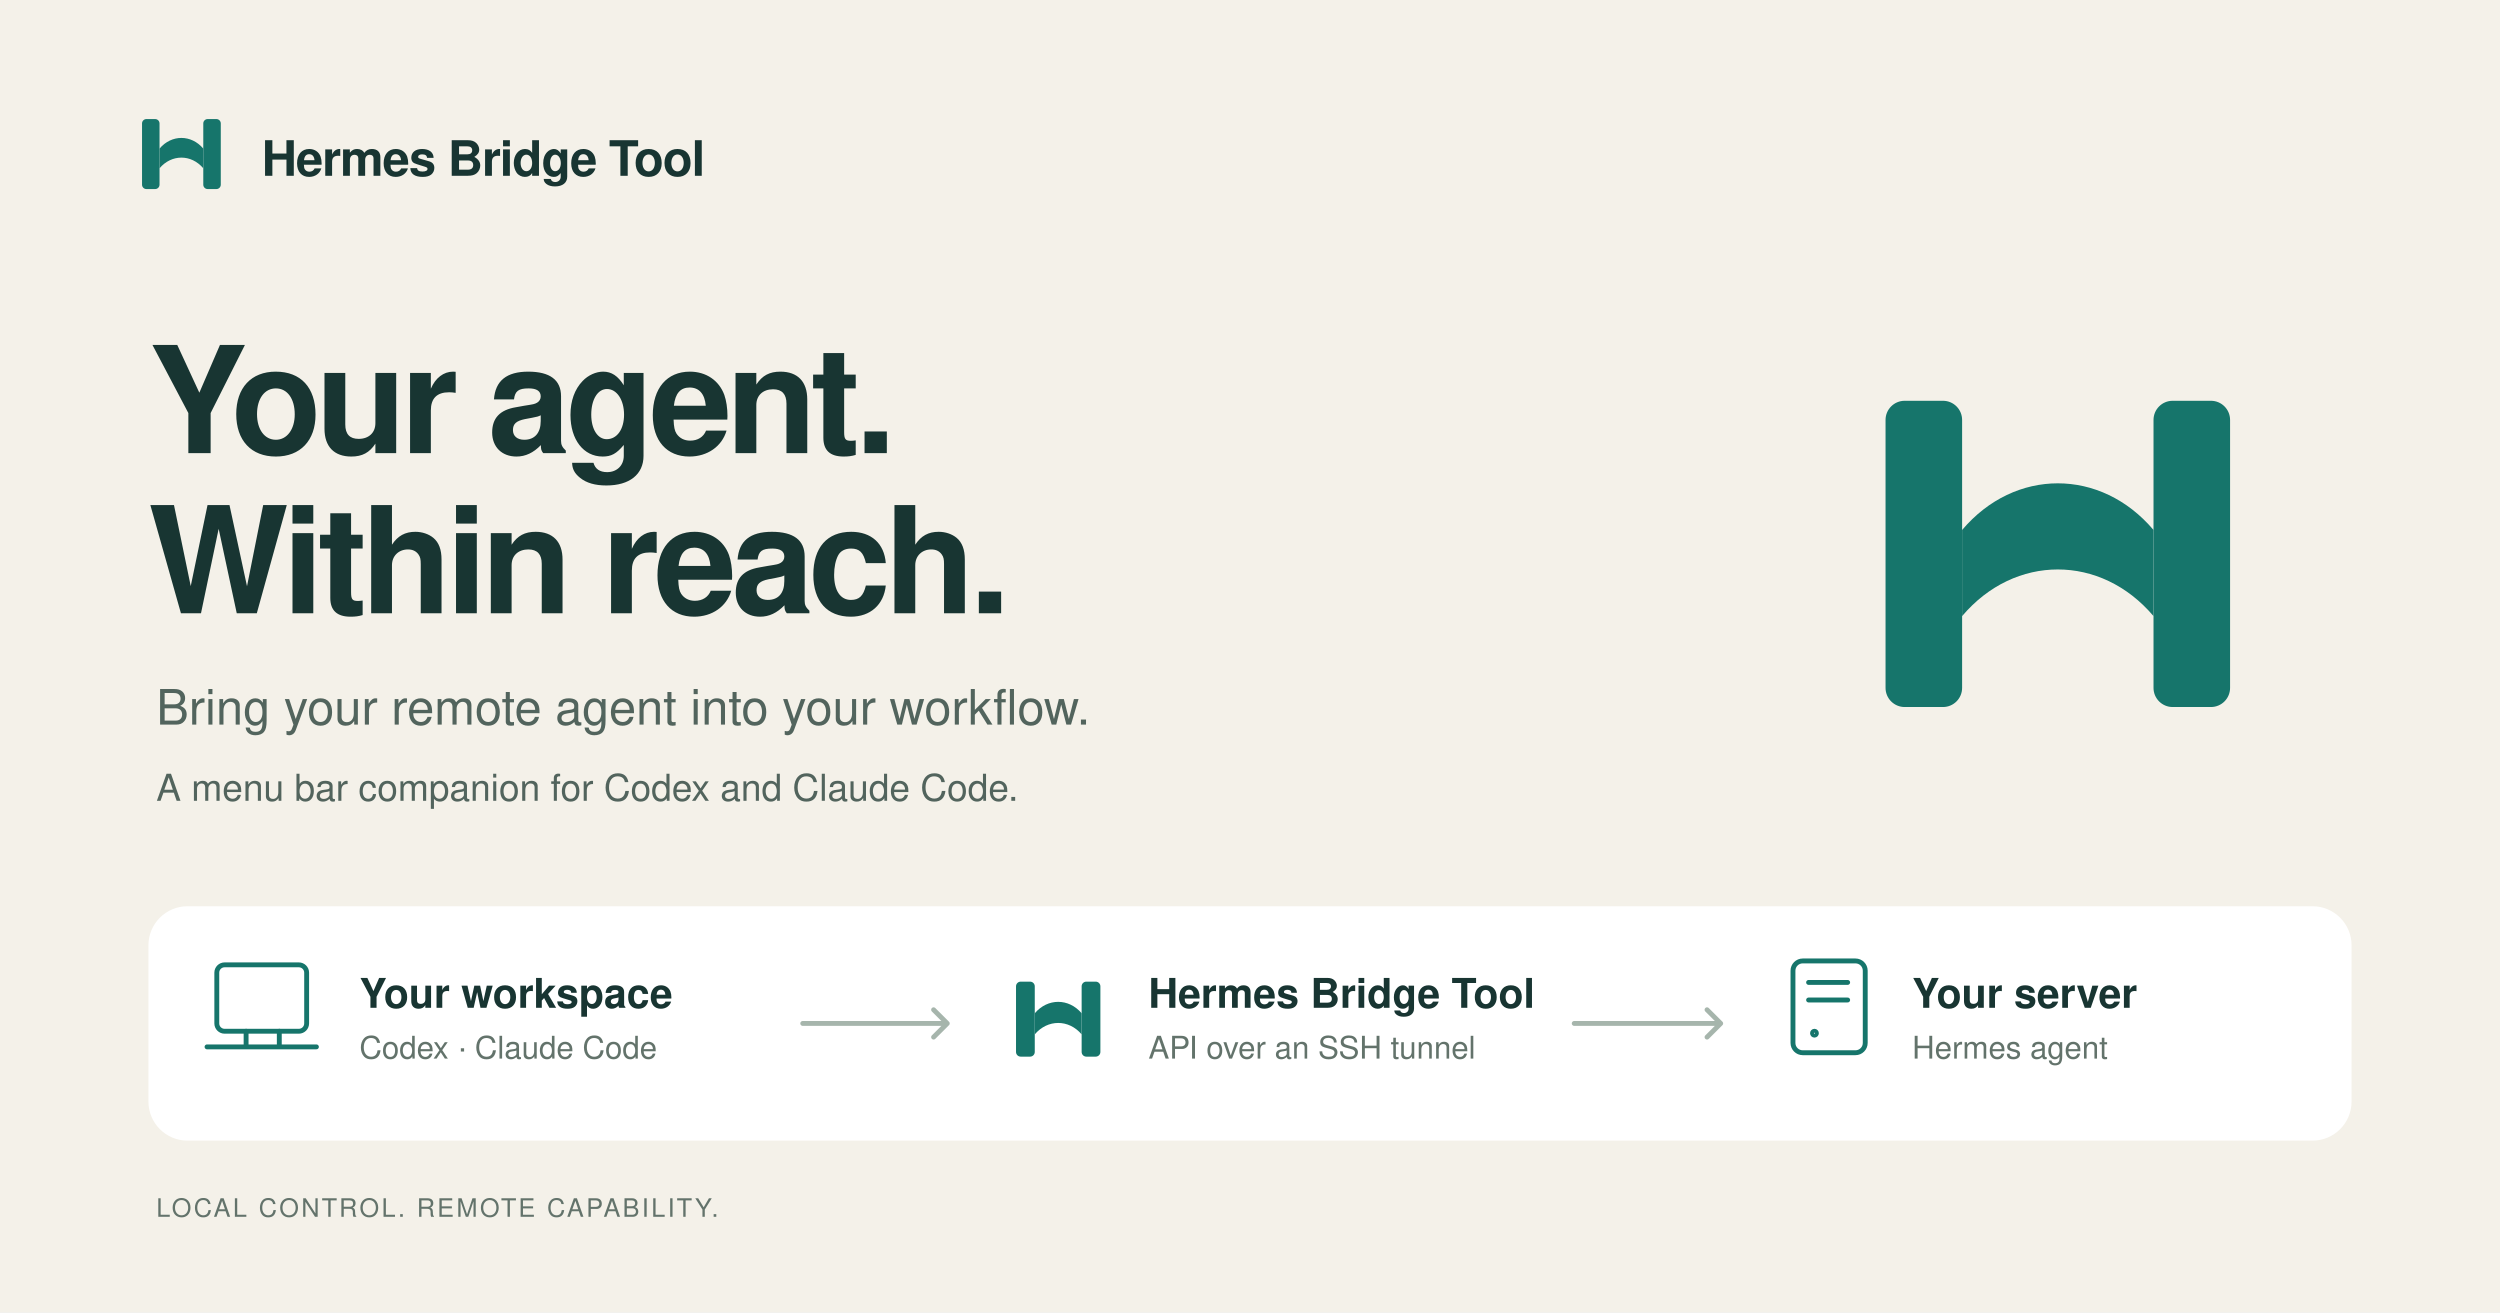
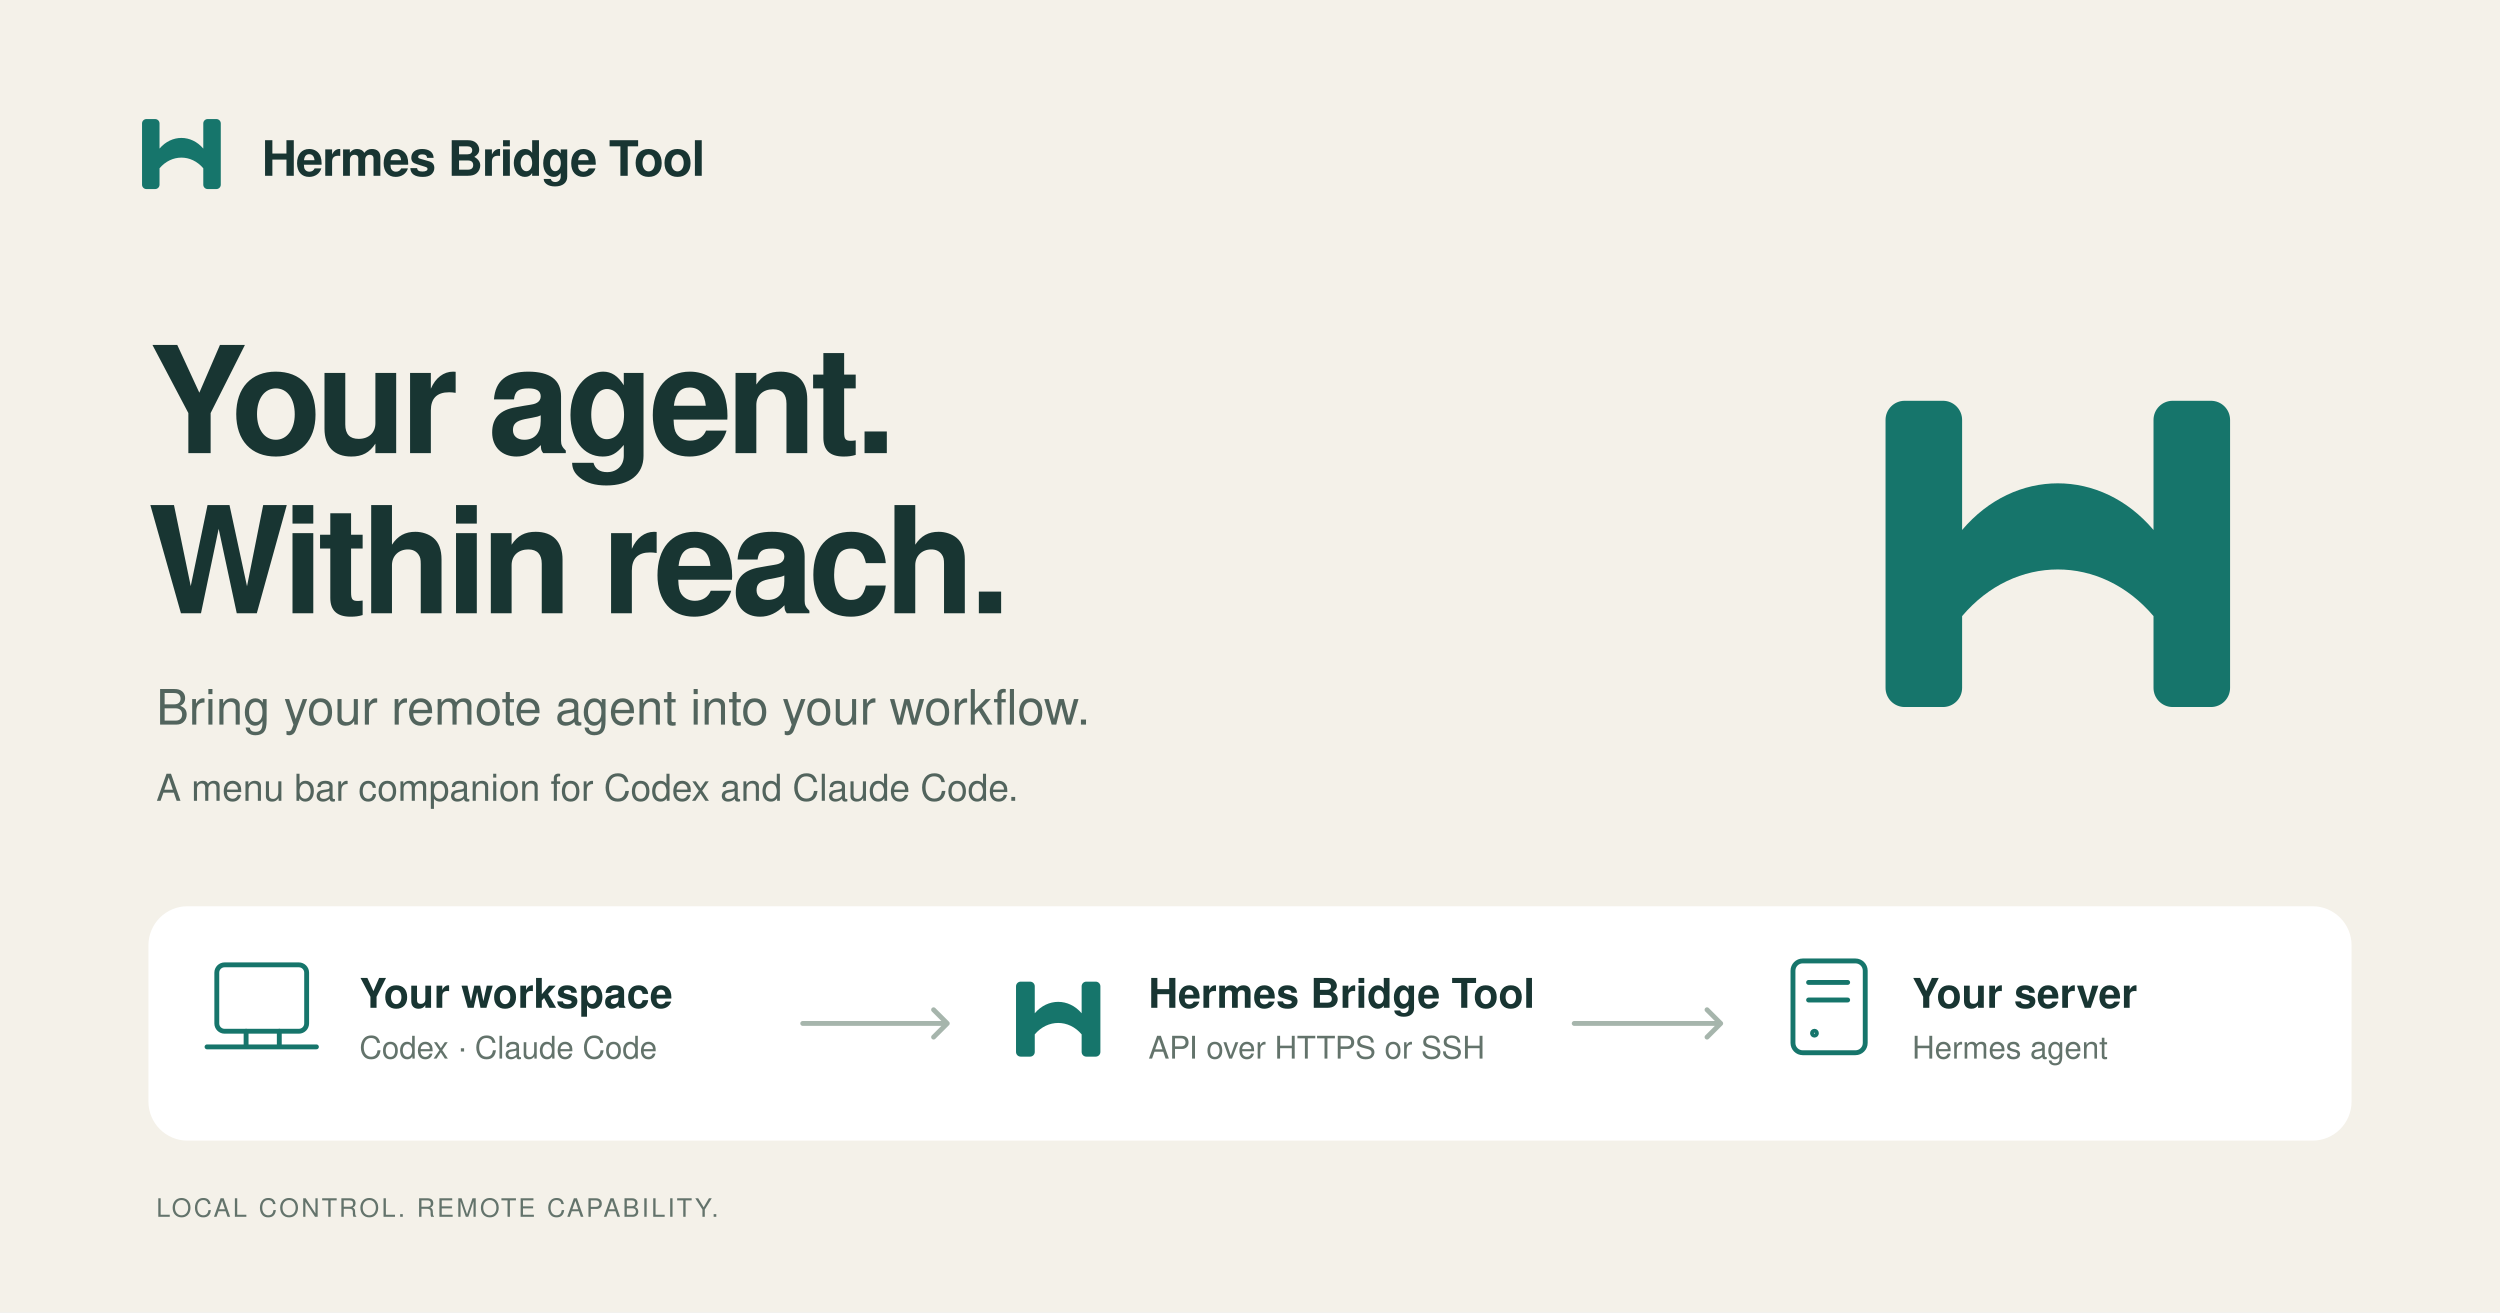
<svg xmlns="http://www.w3.org/2000/svg" width="1200" height="630" viewBox="0 -16 1280 672" role="img" aria-labelledby="title desc">
  <rect y="-16" width="1280" height="672" fill="#F4F1E9" />
  <g transform="translate(66 36) scale(.56)" fill="#16756B">
-     <rect x="12" y="16" width="16" height="64" rx="4" />
-     <rect x="68" y="16" width="16" height="64" rx="4" />
-     <path d="M28 43C39 30 57 30 68 43V61C57 48 39 48 28 61Z" />
+     <path d="M16 16H24A4 4 0 0 1 28 20V43C39 30 57 30 68 43V20A4 4 0 0 1 72 16H80A4 4 0 0 1 84 20V76A4 4 0 0 1 80 80H72A4 4 0 0 1 68 76V61C57 48 39 48 28 61V76A4 4 0 0 1 24 80H16A4 4 0 0 1 12 76V20A4 4 0 0 1 16 16Z" />
  </g>
  <g font-family="Helvetica Neue, Helvetica, Arial, sans-serif" fill="#183532">
    <text x="134" y="74" font-size="25" font-weight="600" letter-spacing="-.5">Hermes Bridge Tool</text>
    <text x="76" y="216" font-size="76" font-weight="600" letter-spacing="-3">Your agent.</text>
    <text x="76" y="298" font-size="76" font-weight="600" letter-spacing="-3">Within reach.</text>
    <text x="80" y="355" font-size="25" fill="#52645D">Bring your remote agent into your workflow.</text>
    <text x="80" y="394" font-size="19" fill="#52645D">A menu bar companion for Codex and Claude Code.</text>
  </g>
  <g transform="translate(936 150) scale(2.45)" fill="#16756B">
-     <rect x="12" y="16" width="16" height="64" rx="4" />
-     <rect x="68" y="16" width="16" height="64" rx="4" />
-     <path d="M28 43C39 30 57 30 68 43V61C57 48 39 48 28 61Z" />
+     <path d="M16 16H24A4 4 0 0 1 28 20V43C39 30 57 30 68 43V20A4 4 0 0 1 72 16H80A4 4 0 0 1 84 20V76A4 4 0 0 1 80 80H72A4 4 0 0 1 68 76V61C57 48 39 48 28 61V76A4 4 0 0 1 24 80H16A4 4 0 0 1 12 76V20A4 4 0 0 1 16 16Z" />
  </g>
  <rect x="76" y="448" width="1128" height="120" rx="20" fill="#FFFFFF" />
  <g fill="none" stroke="#16756B" stroke-width="2.5" stroke-linecap="round" stroke-linejoin="round">
    <rect x="111" y="478" width="46" height="34" rx="4" />
    <path d="M106 520H162M126 512V520M143 512V520" />
    <path d="M411 508H485M478 501L485 508L478 515" stroke="#A6B5AC" />
    <path d="M806 508H881M874 501L881 508L874 515" stroke="#A6B5AC" />
    <rect x="918" y="476" width="37" height="47" rx="5" />
    <path d="M926 487H946M926 496H946" />
    <circle cx="929" cy="513" r="1" />
  </g>
  <g transform="translate(513 477) scale(.60)" fill="#16756B">
-     <rect x="12" y="16" width="16" height="64" rx="4" />
-     <rect x="68" y="16" width="16" height="64" rx="4" />
-     <path d="M28 43C39 30 57 30 68 43V61C57 48 39 48 28 61Z" />
+     <path d="M16 16H24A4 4 0 0 1 28 20V43C39 30 57 30 68 43V20A4 4 0 0 1 72 16H80A4 4 0 0 1 84 20V76A4 4 0 0 1 80 80H72A4 4 0 0 1 68 76V61C57 48 39 48 28 61V76A4 4 0 0 1 24 80H16A4 4 0 0 1 12 76V20A4 4 0 0 1 16 16Z" />
  </g>
  <g font-family="Helvetica Neue, Helvetica, Arial, sans-serif" fill="#183532">
    <text x="184" y="500" font-size="21" font-weight="600">Your workspace</text>
    <text x="184" y="526" font-size="16" fill="#63736B">Codex · Claude Code</text>
    <text x="588" y="500" font-size="21" font-weight="600">Hermes Bridge Tool</text>
-     <text x="588" y="526" font-size="16" fill="#63736B">API over an SSH tunnel</text>
+     <text x="588" y="526" font-size="16" fill="#63736B">API over HTTPS or SSH</text>
    <text x="979" y="500" font-size="21" font-weight="600">Your server</text>
    <text x="979" y="526" font-size="16" fill="#63736B">Hermes agent</text>
    <text x="80" y="607" font-size="13" fill="#63736B" letter-spacing="1.2">LOCAL CONTROL. REMOTE CAPABILITY.</text>
  </g>
</svg>
